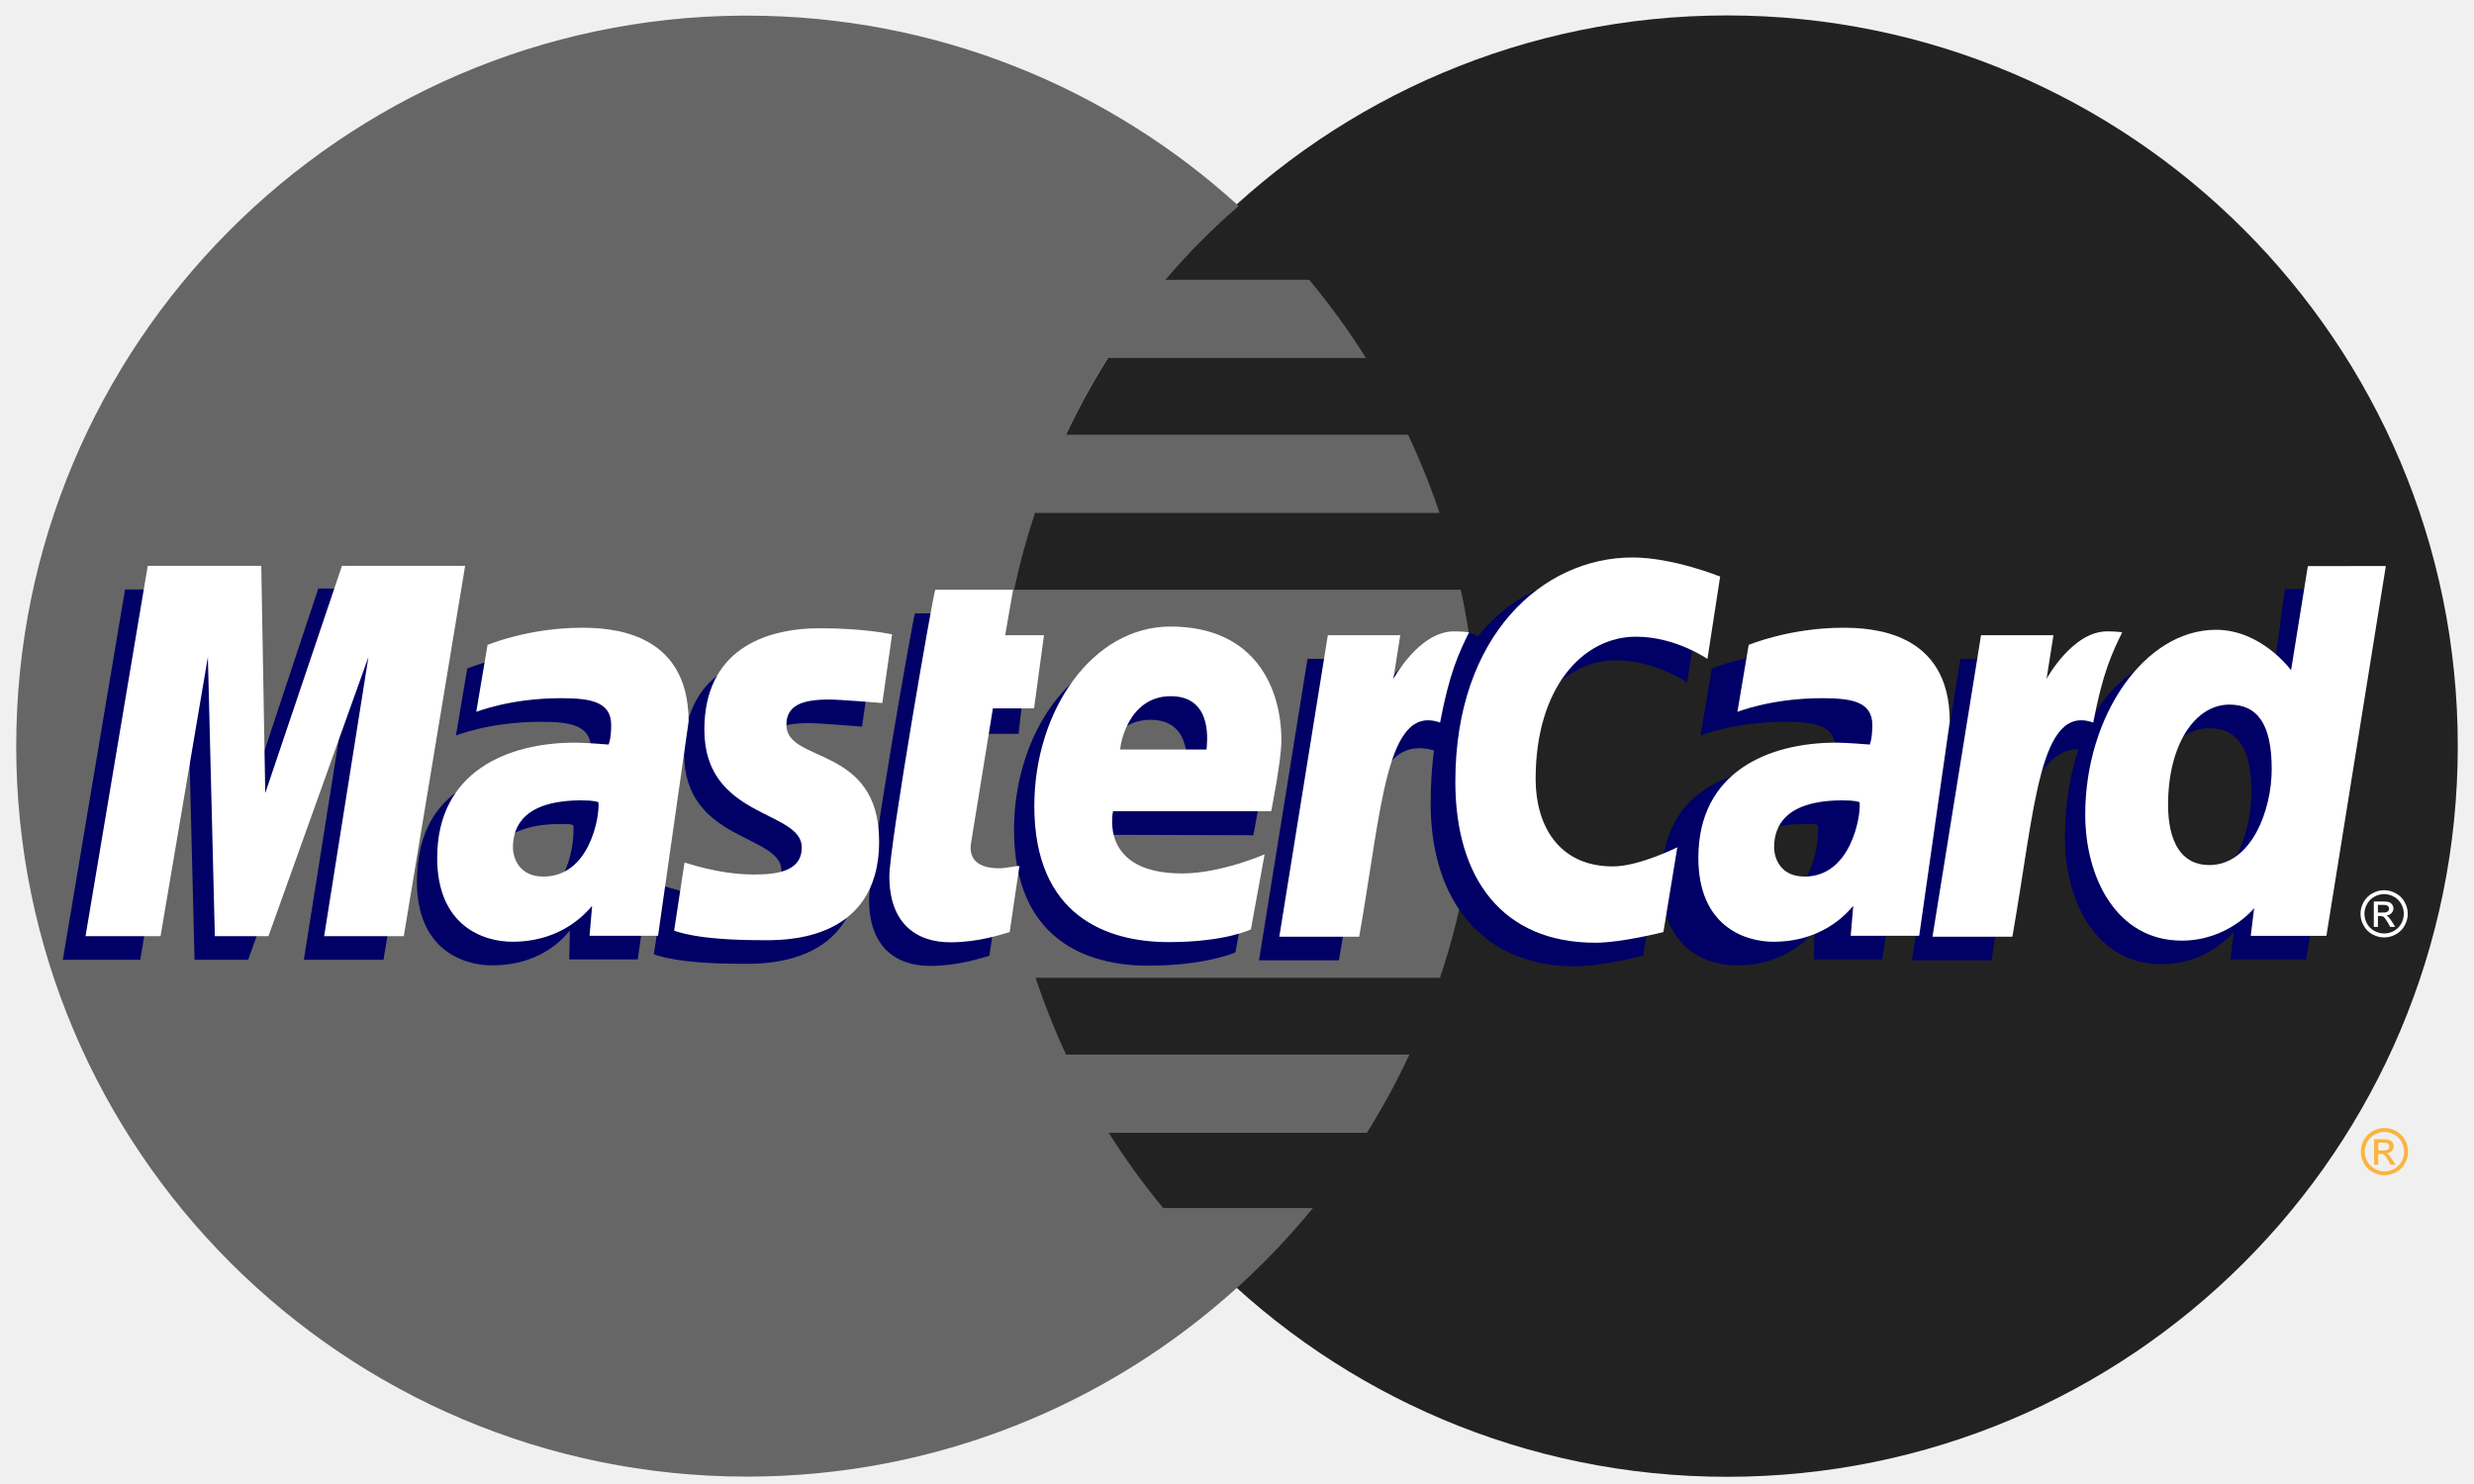
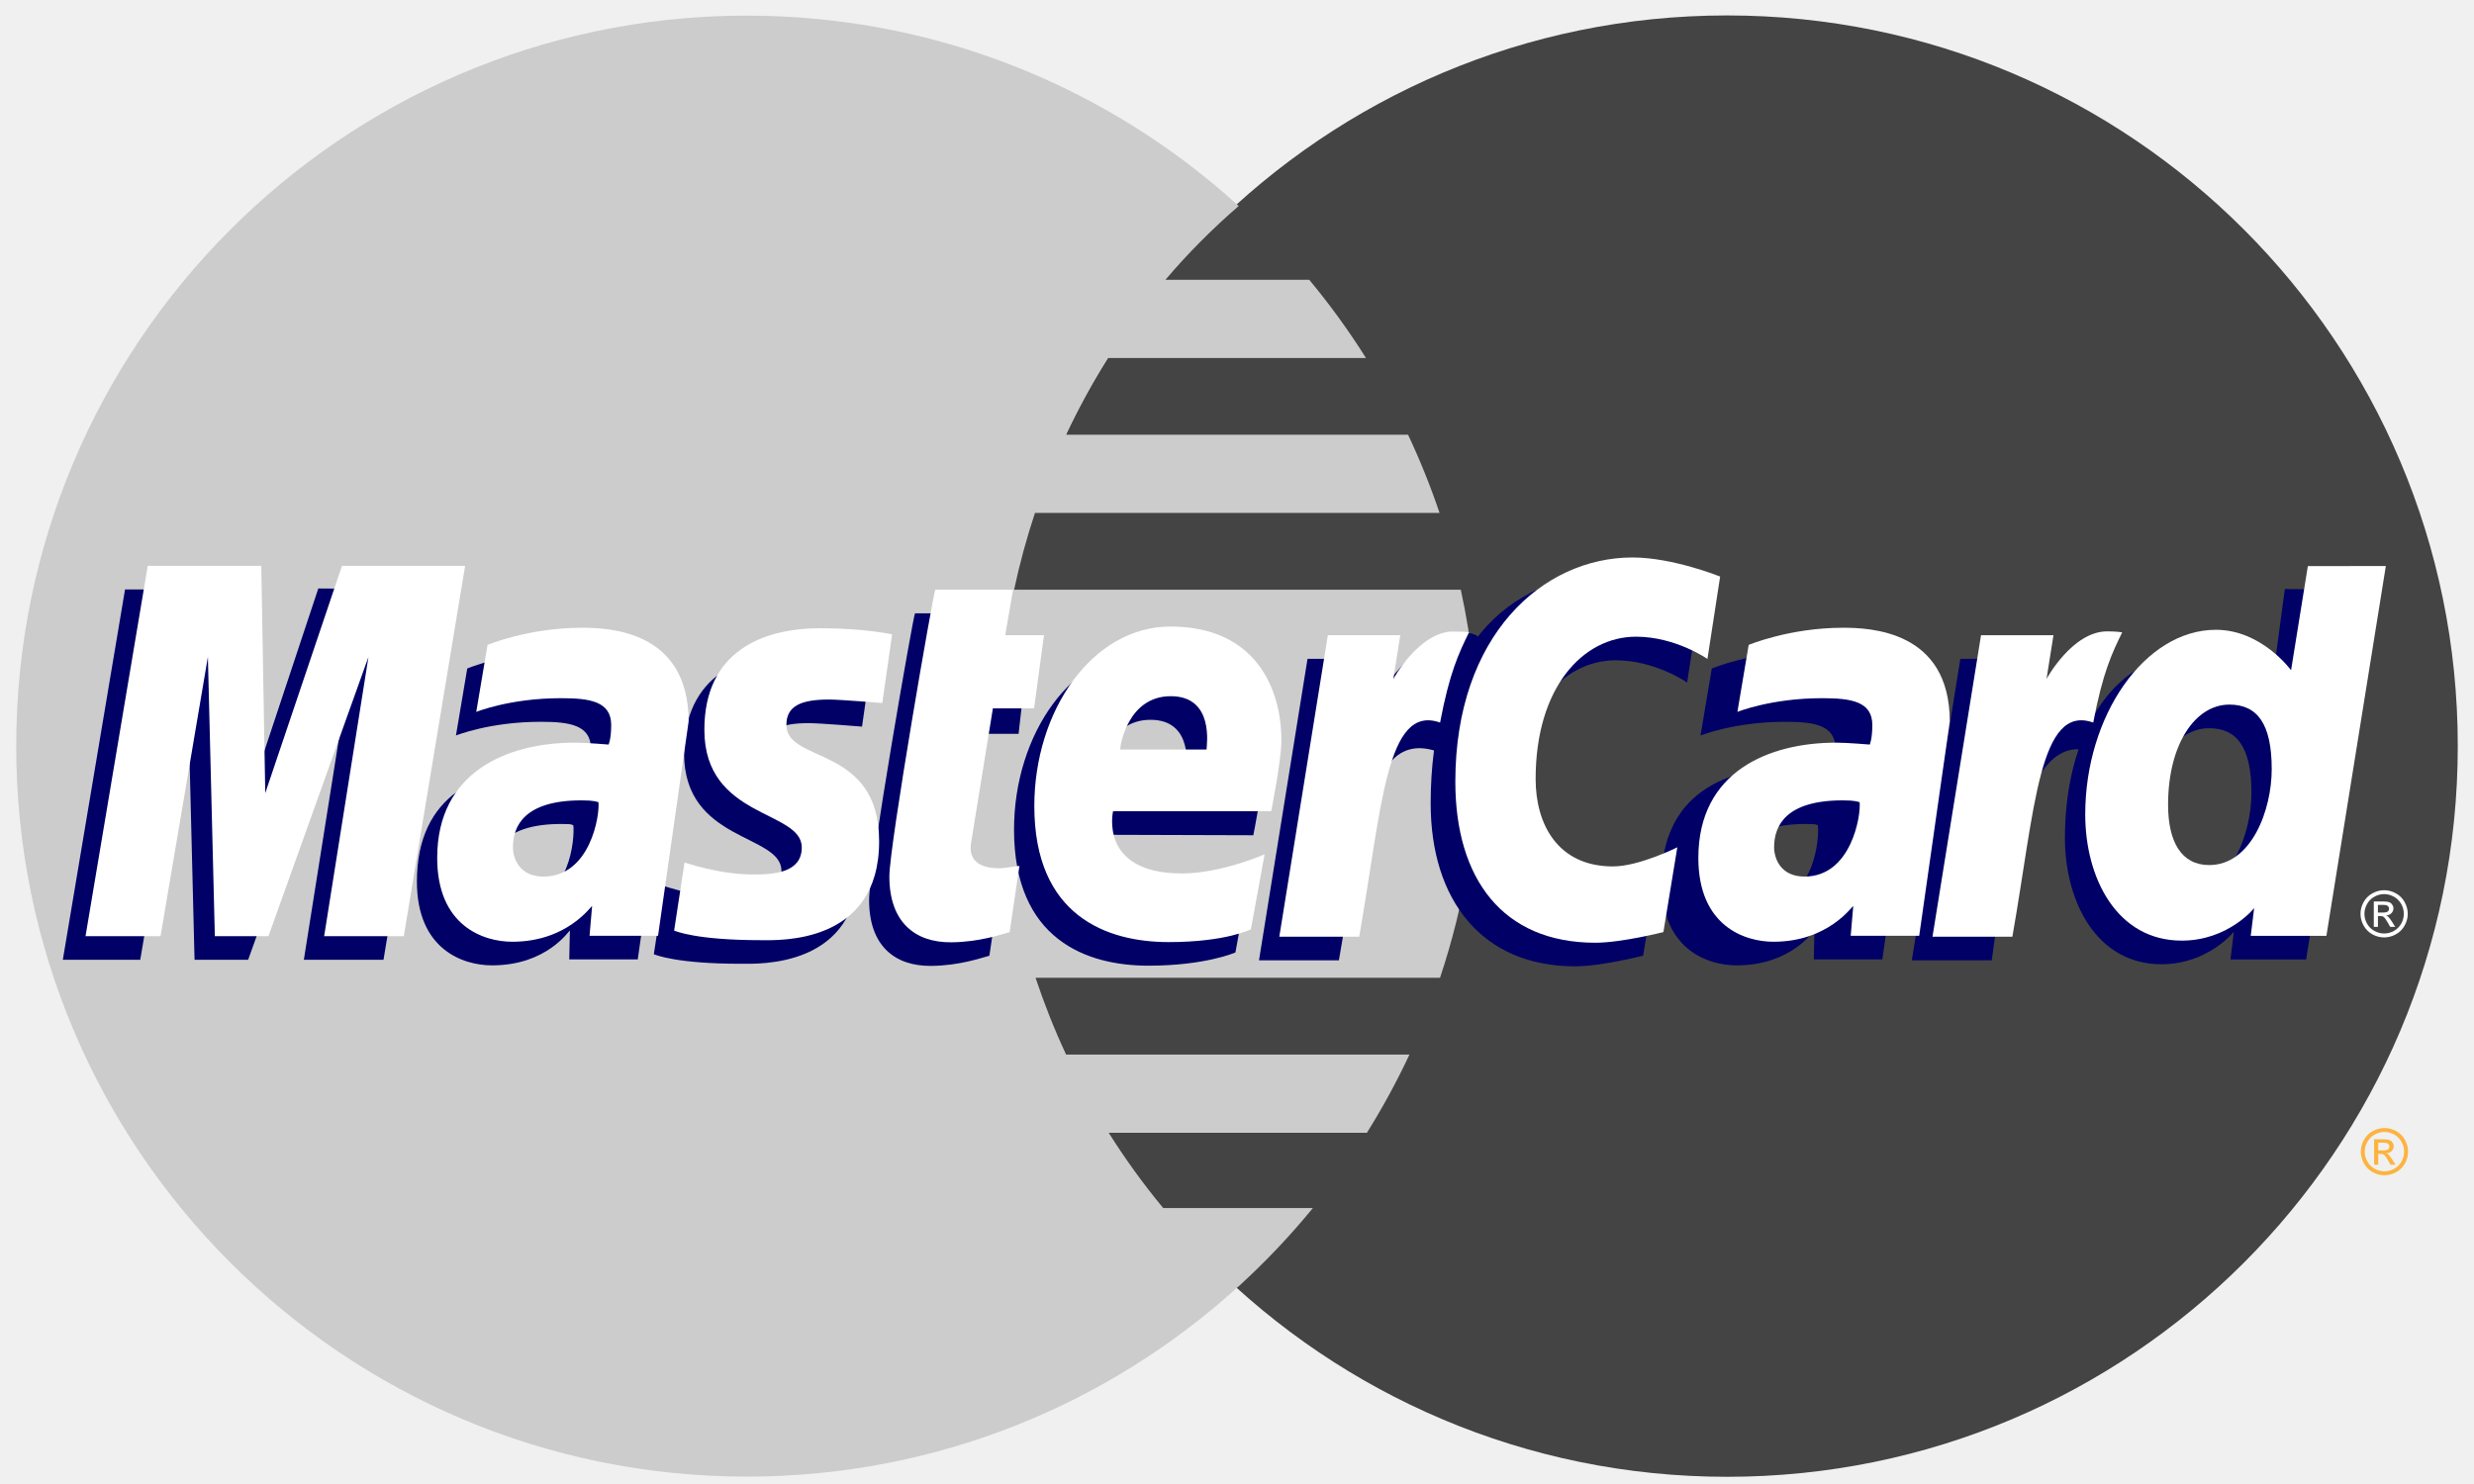
<svg xmlns="http://www.w3.org/2000/svg" version="1.1" id="Layer_1" x="0px" y="0px" width="300px" height="180px" viewBox="0 0 300 180" style="enable-background:new 0 0 300 180;" xml:space="preserve">
  <g id="layer1">
    <g id="g10305">
-       <path id="path2268" style="fill:#222222;" d="M298.032,90.5c0.014,48.936-39.646,88.614-88.582,88.627    c-48.937,0.012-88.614-39.646-88.627-88.582c0-0.016,0-0.029,0-0.045c-0.013-48.935,39.647-88.615,88.581-88.628    c48.937-0.013,88.615,39.647,88.628,88.583C298.032,90.47,298.032,90.484,298.032,90.5z" />
-       <path id="path1350" style="fill:#666666;" d="M90.001,1.895C41.355,2.204,1.967,41.781,1.967,90.5    c0,48.909,39.695,88.604,88.605,88.604c22.955,0,43.879-8.748,59.624-23.086c-0.001,0-0.003-0.002-0.007-0.004h0.019    c3.224-2.938,6.231-6.108,8.995-9.488H141.05c-2.424-2.928-4.627-5.979-6.606-9.127h31.308c1.904-3.047,3.628-6.211,5.158-9.488    h-41.635c-1.419-3.042-2.651-6.153-3.703-9.309h49.045c2.956-8.832,4.56-18.281,4.56-28.103c0-6.512-0.706-12.861-2.042-18.974    h-54.164c0.671-3.146,1.518-6.254,2.528-9.308h49.063c-1.097-3.25-2.371-6.417-3.82-9.487H129.27    c1.496-3.196,3.191-6.305,5.084-9.307h31.285c-2.082-3.317-4.386-6.486-6.877-9.488h-17.443c2.697-3.174,5.666-6.163,8.889-8.95    c-15.746-14.34-36.676-23.09-59.636-23.09C90.381,1.895,90.192,1.894,90.001,1.895z" />
+       <path id="path2268" style="fill:#444;" d="M298.032,90.5c0.014,48.936-39.646,88.614-88.582,88.627    c-48.937,0.012-88.614-39.646-88.627-88.582c0-0.016,0-0.029,0-0.045c-0.013-48.935,39.647-88.615,88.581-88.628    c48.937-0.013,88.615,39.647,88.628,88.583C298.032,90.47,298.032,90.484,298.032,90.5z" />
+       <path id="path1350" style="fill:#ccc;" d="M90.001,1.895C41.355,2.204,1.967,41.781,1.967,90.5    c0,48.909,39.695,88.604,88.605,88.604c22.955,0,43.879-8.748,59.624-23.086c-0.001,0-0.003-0.002-0.007-0.004h0.019    c3.224-2.938,6.231-6.108,8.995-9.488H141.05c-2.424-2.928-4.627-5.979-6.606-9.127h31.308c1.904-3.047,3.628-6.211,5.158-9.488    h-41.635c-1.419-3.042-2.651-6.153-3.703-9.309h49.045c2.956-8.832,4.56-18.281,4.56-28.103c0-6.512-0.706-12.861-2.042-18.974    h-54.164c0.671-3.146,1.518-6.254,2.528-9.308h49.063c-1.097-3.25-2.371-6.417-3.82-9.487H129.27    c1.496-3.196,3.191-6.305,5.084-9.307h31.285c-2.082-3.317-4.386-6.486-6.877-9.488h-17.443c2.697-3.174,5.666-6.163,8.889-8.95    c-15.746-14.34-36.676-23.09-59.636-23.09C90.381,1.895,90.192,1.894,90.001,1.895z" />
      <path id="use9412" style="fill:#FCB340;" d="M289.143,136.82c0.482,0,0.951,0.125,1.409,0.371c0.46,0.246,0.814,0.601,1.07,1.062    c0.256,0.456,0.384,0.937,0.384,1.435c0,0.492-0.127,0.968-0.379,1.424c-0.251,0.455-0.605,0.81-1.061,1.063    c-0.451,0.249-0.928,0.375-1.424,0.375s-0.972-0.126-1.426-0.375c-0.455-0.254-0.807-0.607-1.063-1.063    c-0.252-0.456-0.377-0.932-0.377-1.424c0-0.498,0.127-0.979,0.384-1.435c0.258-0.461,0.614-0.813,1.071-1.062    C288.193,136.945,288.662,136.82,289.143,136.82 M289.143,137.295c-0.401,0-0.793,0.104-1.176,0.311    c-0.38,0.207-0.677,0.5-0.891,0.888c-0.217,0.382-0.325,0.778-0.325,1.194c0,0.412,0.106,0.81,0.315,1.188    c0.214,0.377,0.51,0.673,0.888,0.885c0.381,0.211,0.776,0.315,1.188,0.315c0.414,0,0.81-0.104,1.189-0.315    c0.378-0.212,0.673-0.508,0.884-0.885c0.209-0.378,0.313-0.775,0.313-1.188c0-0.416-0.106-0.813-0.321-1.194    c-0.213-0.388-0.511-0.681-0.894-0.888C289.934,137.398,289.544,137.295,289.143,137.295 M287.887,141.27v-3.082h1.062    c0.36,0,0.622,0.028,0.784,0.088c0.162,0.057,0.291,0.154,0.388,0.297c0.095,0.141,0.144,0.291,0.144,0.451    c0,0.226-0.08,0.422-0.242,0.588c-0.158,0.166-0.373,0.261-0.639,0.281c0.109,0.045,0.196,0.102,0.264,0.164    c0.125,0.12,0.275,0.323,0.455,0.61l0.375,0.603h-0.606l-0.272-0.485c-0.215-0.382-0.388-0.62-0.521-0.718    c-0.091-0.069-0.224-0.105-0.397-0.105h-0.293v1.311h-0.5 M288.385,139.535h0.604c0.288,0,0.483-0.044,0.588-0.129    c0.106-0.088,0.159-0.2,0.159-0.342c0-0.092-0.024-0.174-0.075-0.244c-0.052-0.073-0.122-0.125-0.213-0.162    c-0.089-0.035-0.255-0.055-0.497-0.055h-0.564v0.932" />
    </g>
    <g id="g16480">
      <g id="g13802" transform="translate(-13.74405,15.9939)">
        <path id="path13804" style="fill:#000066;" d="M133.719,99.926l1.18-8.02c-0.645,0-1.593,0.279-2.431,0.279     c-3.284,0-3.694-1.755-3.436-3.037l3.236-16.13h4.992l1.029-9.103h-4.705l0.958-5.516H124.7     c-0.208,0.208-5.568,31.022-5.568,34.776c0,5.555,3.118,8.027,7.516,7.988C130.09,101.134,132.773,100.181,133.719,99.926z" />
        <path id="path13806" style="fill:#000066;" d="M136.706,84.638c0,13.332,8.799,16.499,16.297,16.499     c6.921,0,10.55-1.604,10.55-1.604l1.662-9.1c0,0-5.848,2.378-10.601,2.378c-10.131,0-8.355-7.554-8.355-7.554l19.463,0.059     c0,0,1.239-6.111,1.239-8.602c0-6.217-3.387-13.849-13.745-13.849C143.73,62.867,136.706,73.088,136.706,84.638z M153.252,71.313     c5.324,0,4.342,5.984,4.342,6.469H147.12C147.12,77.162,148.109,71.313,153.252,71.313z" />
        <path id="path13808" style="fill:#000066;" d="M212.99,99.923l1.689-10.284c0,0-4.632,2.321-7.807,2.321     c-6.693,0-9.378-5.11-9.378-10.601c0-11.137,5.758-17.265,12.168-17.265c4.808,0,8.665,2.699,8.665,2.699l1.54-9.993     c0,0-4.554-3.289-9.456-3.308c-14.745-0.058-23.182,10.208-23.182,27.955c0,11.763,6.248,19.768,17.506,19.768     C207.918,101.215,212.99,99.923,212.99,99.923z" />
        <path id="path13810" style="fill:#000066;" d="M81.83,63.012c-6.469,0-11.427,2.079-11.427,2.079l-1.37,8.127     c0,0,4.093-1.663,10.281-1.663c3.513,0,6.083,0.395,6.083,3.25c0,1.734-0.314,2.374-0.314,2.374s-2.772-0.231-4.056-0.231     c-9.21,0-16.729,3.482-16.729,13.98c0,8.273,5.623,10.17,9.108,10.17c6.657,0,9.292-4.203,9.444-4.215l-0.077,3.488     c0,0,8.306,0,8.307,0l3.706-25.98C94.786,63.366,85.17,63.012,81.83,63.012z M83.268,84.108c0.181,1.586-0.41,9.086-6.092,9.086     c-2.93,0-3.691-2.24-3.691-3.562c0-2.584,1.403-5.683,8.315-5.683C83.41,83.949,82.997,84.065,83.268,84.108z" />
        <path id="path13812" style="fill:#000066;" d="M103.615,100.906c2.125,0,14.272,0.541,14.272-11.994     c0-11.721-11.244-9.404-11.244-14.114c0-2.342,1.833-3.08,5.184-3.08c1.329,0,6.447,0.423,6.447,0.423l1.189-8.33     c0,0.001-3.312-0.741-8.704-0.741c-6.979,0-14.063,2.786-14.063,12.318c0,10.802,11.812,9.717,11.812,14.267     c0,3.037-3.3,3.287-5.844,3.287c-4.401,0-8.363-1.511-8.377-1.438l-1.259,8.245C93.257,99.819,95.702,100.906,103.615,100.906z" />
        <path id="path13814" style="fill:#000066;" d="M290.807,55.455l-1.705,12.709c0,0-3.553-4.905-9.112-4.905     c-10.459,0-15.849,10.423-15.849,22.396c0,7.73,3.844,15.307,11.699,15.307c5.651,0,8.784-3.941,8.784-3.941l-0.415,3.365h9.178     l7.207-44.862L290.807,55.455z M286.755,80.156c0,4.983-2.468,11.64-7.581,11.64c-3.396,0-4.988-2.851-4.988-7.324     c0-7.315,3.285-12.14,7.432-12.14C285.012,72.332,286.755,74.662,286.755,80.156z" />
        <path id="path13816" style="fill:#000066;" d="M30.749,100.423l5.743-33.87l0.844,33.87h6.499l12.125-33.87l-5.371,33.87h9.658     l7.437-44.922l-15.342-0.117l-9.126,27.504l-0.25-27.387h-14.06l-7.544,44.922H30.749L30.749,100.423z" />
        <path id="path13818" style="fill:#000066;" d="M176.101,100.487c2.746-15.615,3.724-27.947,11.732-25.393     c1.15-6.044,3.891-11.3,5.143-13.858c0,0-0.396-0.589-2.871-0.589c-4.225,0-9.866,8.574-9.866,8.574l0.843-5.301h-8.786     l-5.884,36.566H176.101z" />
        <g id="use14699" transform="translate(845.3001,0)">
          <path id="path13810_1_" style="fill:#000066;" d="M-612.55,63.012c-6.472,0-11.43,2.079-11.43,2.079l-1.369,8.127      c0,0,4.095-1.663,10.28-1.663c3.514,0,6.083,0.395,6.083,3.25c0,1.734-0.313,2.374-0.313,2.374s-2.771-0.231-4.055-0.231      c-9.211,0-16.729,3.482-16.729,13.98c0,8.273,5.622,10.17,9.107,10.17c6.655,0,9.292-4.203,9.443-4.215l-0.078,3.488h8.309      l3.705-25.98C-599.596,63.366-609.212,63.012-612.55,63.012z M-611.114,84.108c0.18,1.586-0.411,9.086-6.092,9.086      c-2.932,0-3.692-2.24-3.692-3.562c0-2.584,1.402-5.683,8.315-5.683C-610.972,83.949-611.384,84.065-611.114,84.108z" />
        </g>
        <path id="use14701" style="fill:#000066;" d="M255.266,100.487c1.508-11.488,4.299-27.616,11.731-25.393     c1.149-6.044,0.041-6.028-2.433-6.028c-4.228,0-5.164,0.154-5.164,0.154l0.844-5.301h-8.785l-5.884,36.567H255.266     L255.266,100.487z" />
      </g>
      <g id="g10289">
        <path id="path4157" style="fill:#FFFFFF;" d="M122.434,113.059l1.181-8.019c-0.645,0-1.594,0.276-2.431,0.276     c-3.284,0-3.646-1.746-3.437-3.037l2.653-16.362h4.991l1.205-8.87h-4.706l0.958-5.516h-9.434     c-0.208,0.208-5.569,31.023-5.569,34.775c0,5.555,3.119,8.029,7.517,7.989C118.806,114.266,121.488,113.313,122.434,113.059z" />
        <path id="path4155" style="fill:#FFFFFF;" d="M125.423,97.77c0,13.332,8.8,16.5,16.297,16.5c6.92,0,9.965-1.547,9.965-1.547     l1.662-9.099c0,0-5.264,2.319-10.018,2.319c-10.13,0-8.356-7.553-8.356-7.553h19.172c0,0,1.238-6.113,1.238-8.604     c0-6.216-3.094-13.79-13.452-13.79C132.445,75.998,125.423,86.219,125.423,97.77z M141.967,84.445     c5.324,0,4.342,5.983,4.342,6.467h-10.474C135.835,90.294,136.825,84.445,141.967,84.445z" />
        <path id="path4151" style="fill:#FFFFFF;" d="M201.707,113.055l1.688-10.285c0,0-4.629,2.321-7.806,2.321     c-6.692,0-9.376-5.11-9.376-10.6c0-11.137,5.758-17.264,12.168-17.264c4.807,0,8.665,2.699,8.665,2.699l1.54-9.993     c0,0-5.721-2.315-10.625-2.315c-10.891,0-21.486,9.448-21.486,27.192c0,11.766,5.721,19.537,16.979,19.537     C196.637,114.348,201.707,113.055,201.707,113.055z" />
        <path id="path4149" style="fill:#FFFFFF;" d="M70.547,76.143c-6.469,0-11.428,2.079-11.428,2.079l-1.369,8.127     c0,0,4.093-1.663,10.28-1.663c3.513,0,6.083,0.395,6.083,3.25c0,1.734-0.315,2.374-0.315,2.374s-2.771-0.232-4.054-0.232     c-8.159,0-16.73,3.482-16.73,13.98c0,8.272,5.623,10.17,9.108,10.17c6.656,0,9.525-4.319,9.678-4.332l-0.311,3.605h8.307     l3.706-25.981C83.502,76.498,73.887,76.143,70.547,76.143z M72.568,97.297c0.18,1.587-0.995,9.026-6.675,9.026     c-2.93,0-3.692-2.238-3.692-3.562c0-2.582,1.403-5.682,8.316-5.682C72.125,97.081,72.297,97.253,72.568,97.297z" />
        <path id="path4145" style="fill:#FFFFFF;" d="M92.331,114.038c2.125,0,14.273,0.54,14.273-11.995     c0-11.719-11.245-9.404-11.245-14.112c0-2.344,1.833-3.082,5.183-3.082c1.33,0,6.447,0.423,6.447,0.423l1.19-8.33     c0,0.001-3.312-0.741-8.704-0.741c-6.979,0-14.063,2.786-14.063,12.318c0,10.801,11.812,9.717,11.812,14.267     c0,3.037-3.3,3.284-5.843,3.284c-4.401,0-8.364-1.51-8.378-1.438l-1.258,8.246C81.973,112.948,84.417,114.038,92.331,114.038z" />
        <path id="path4139" style="fill:#FFFFFF;" d="M279.852,68.668l-2.035,12.627c0,0-3.551-4.905-9.11-4.905     c-8.644,0-15.849,10.422-15.849,22.397c0,7.73,3.843,15.304,11.699,15.304c5.651,0,8.784-3.94,8.784-3.94l-0.415,3.365h9.176     l7.207-44.863L279.852,68.668z M275.471,93.288c0,4.983-2.467,11.639-7.582,11.639c-3.395,0-4.986-2.85-4.986-7.323     c0-7.314,3.285-12.14,7.43-12.14C273.729,85.463,275.471,87.796,275.471,93.288z" />
        <path id="path4133" style="fill:#FFFFFF;" d="M19.466,113.555l5.743-33.87l0.843,33.87h6.5l12.125-33.87l-5.371,33.87h9.658     l7.438-44.923H41.467l-9.301,27.563l-0.484-27.563H17.915l-7.545,44.923H19.466z" />
        <path id="path4131" style="fill:#FFFFFF;" d="M164.818,113.617c2.746-15.616,3.255-28.296,9.808-25.975     c1.147-6.044,2.254-8.382,3.506-10.94c0,0-0.587-0.123-1.819-0.123c-4.225,0-7.355,5.772-7.355,5.772l0.841-5.301h-8.784     l-5.885,36.567H164.818z" />
        <g id="use8523" transform="translate(847.0062,0)">
          <path id="path4149_1_" style="fill:#FFFFFF;" d="M-623.531,76.143c-6.469,0-11.428,2.079-11.428,2.079l-1.368,8.127      c0,0,4.093-1.663,10.28-1.663c3.513,0,6.081,0.395,6.081,3.25c0,1.734-0.313,2.374-0.313,2.374s-2.771-0.232-4.055-0.232      c-8.158,0-16.729,3.482-16.729,13.98c0,8.272,5.622,10.17,9.107,10.17c6.656,0,9.525-4.319,9.677-4.332l-0.309,3.605      c0,0,8.304,0,8.307,0l3.705-25.981C-610.575,76.498-620.191,76.143-623.531,76.143z M-621.507,97.297      c0.18,1.587-0.996,9.026-6.678,9.026c-2.93,0-3.69-2.238-3.69-3.562c0-2.582,1.403-5.682,8.315-5.682      C-621.952,97.081-621.781,97.253-621.507,97.297z" />
        </g>
        <g id="use8525" transform="translate(442.2857,0)">
          <path id="path4131_1_" style="fill:#FFFFFF;" d="M-198.263,113.617c2.747-15.616,3.256-28.296,9.807-25.975      c1.149-6.044,2.257-8.382,3.508-10.94c0,0-0.587-0.123-1.819-0.123c-4.225,0-7.355,5.772-7.355,5.772l0.841-5.301h-8.784      l-5.885,36.567H-198.263z" />
        </g>
        <path id="text9407" style="fill:#FFFFFF;" d="M289.105,107.975c0.479,0,0.951,0.123,1.406,0.373     c0.459,0.242,0.816,0.598,1.072,1.059c0.257,0.458,0.383,0.935,0.383,1.434c0,0.493-0.126,0.969-0.379,1.424     c-0.251,0.455-0.604,0.812-1.059,1.063c-0.454,0.25-0.93,0.376-1.424,0.376c-0.498,0-0.974-0.126-1.429-0.376     c-0.454-0.253-0.806-0.608-1.058-1.063c-0.256-0.455-0.381-0.931-0.381-1.424c0-0.499,0.127-0.976,0.384-1.434     c0.258-0.461,0.616-0.815,1.073-1.059C288.154,108.098,288.626,107.975,289.105,107.975 M289.105,108.447     c-0.401,0-0.793,0.104-1.176,0.313c-0.382,0.204-0.679,0.499-0.894,0.885c-0.214,0.381-0.322,0.78-0.322,1.194     s0.104,0.81,0.313,1.188c0.213,0.377,0.509,0.673,0.891,0.886c0.378,0.208,0.773,0.313,1.188,0.313     c0.412,0,0.81-0.105,1.188-0.313c0.378-0.213,0.674-0.509,0.884-0.886c0.211-0.381,0.314-0.774,0.314-1.188     s-0.107-0.813-0.321-1.194c-0.213-0.386-0.51-0.681-0.894-0.885C289.896,108.552,289.507,108.447,289.105,108.447      M287.85,112.423v-3.083h1.061c0.361,0,0.625,0.029,0.785,0.088c0.162,0.055,0.289,0.154,0.388,0.297     c0.097,0.142,0.146,0.291,0.146,0.451c0,0.225-0.082,0.422-0.244,0.588c-0.158,0.166-0.371,0.262-0.637,0.28     c0.106,0.046,0.194,0.101,0.262,0.163c0.123,0.122,0.275,0.326,0.455,0.611l0.377,0.604h-0.609l-0.271-0.485     c-0.216-0.383-0.389-0.621-0.521-0.718c-0.091-0.071-0.224-0.106-0.399-0.106h-0.291v1.311L287.85,112.423 M288.348,110.688     h0.604c0.289,0,0.484-0.043,0.588-0.129c0.105-0.084,0.16-0.199,0.16-0.342c0-0.091-0.025-0.173-0.075-0.242     c-0.051-0.074-0.122-0.127-0.213-0.164c-0.091-0.035-0.254-0.053-0.498-0.053h-0.565V110.688" />
      </g>
    </g>
  </g>
</svg>
